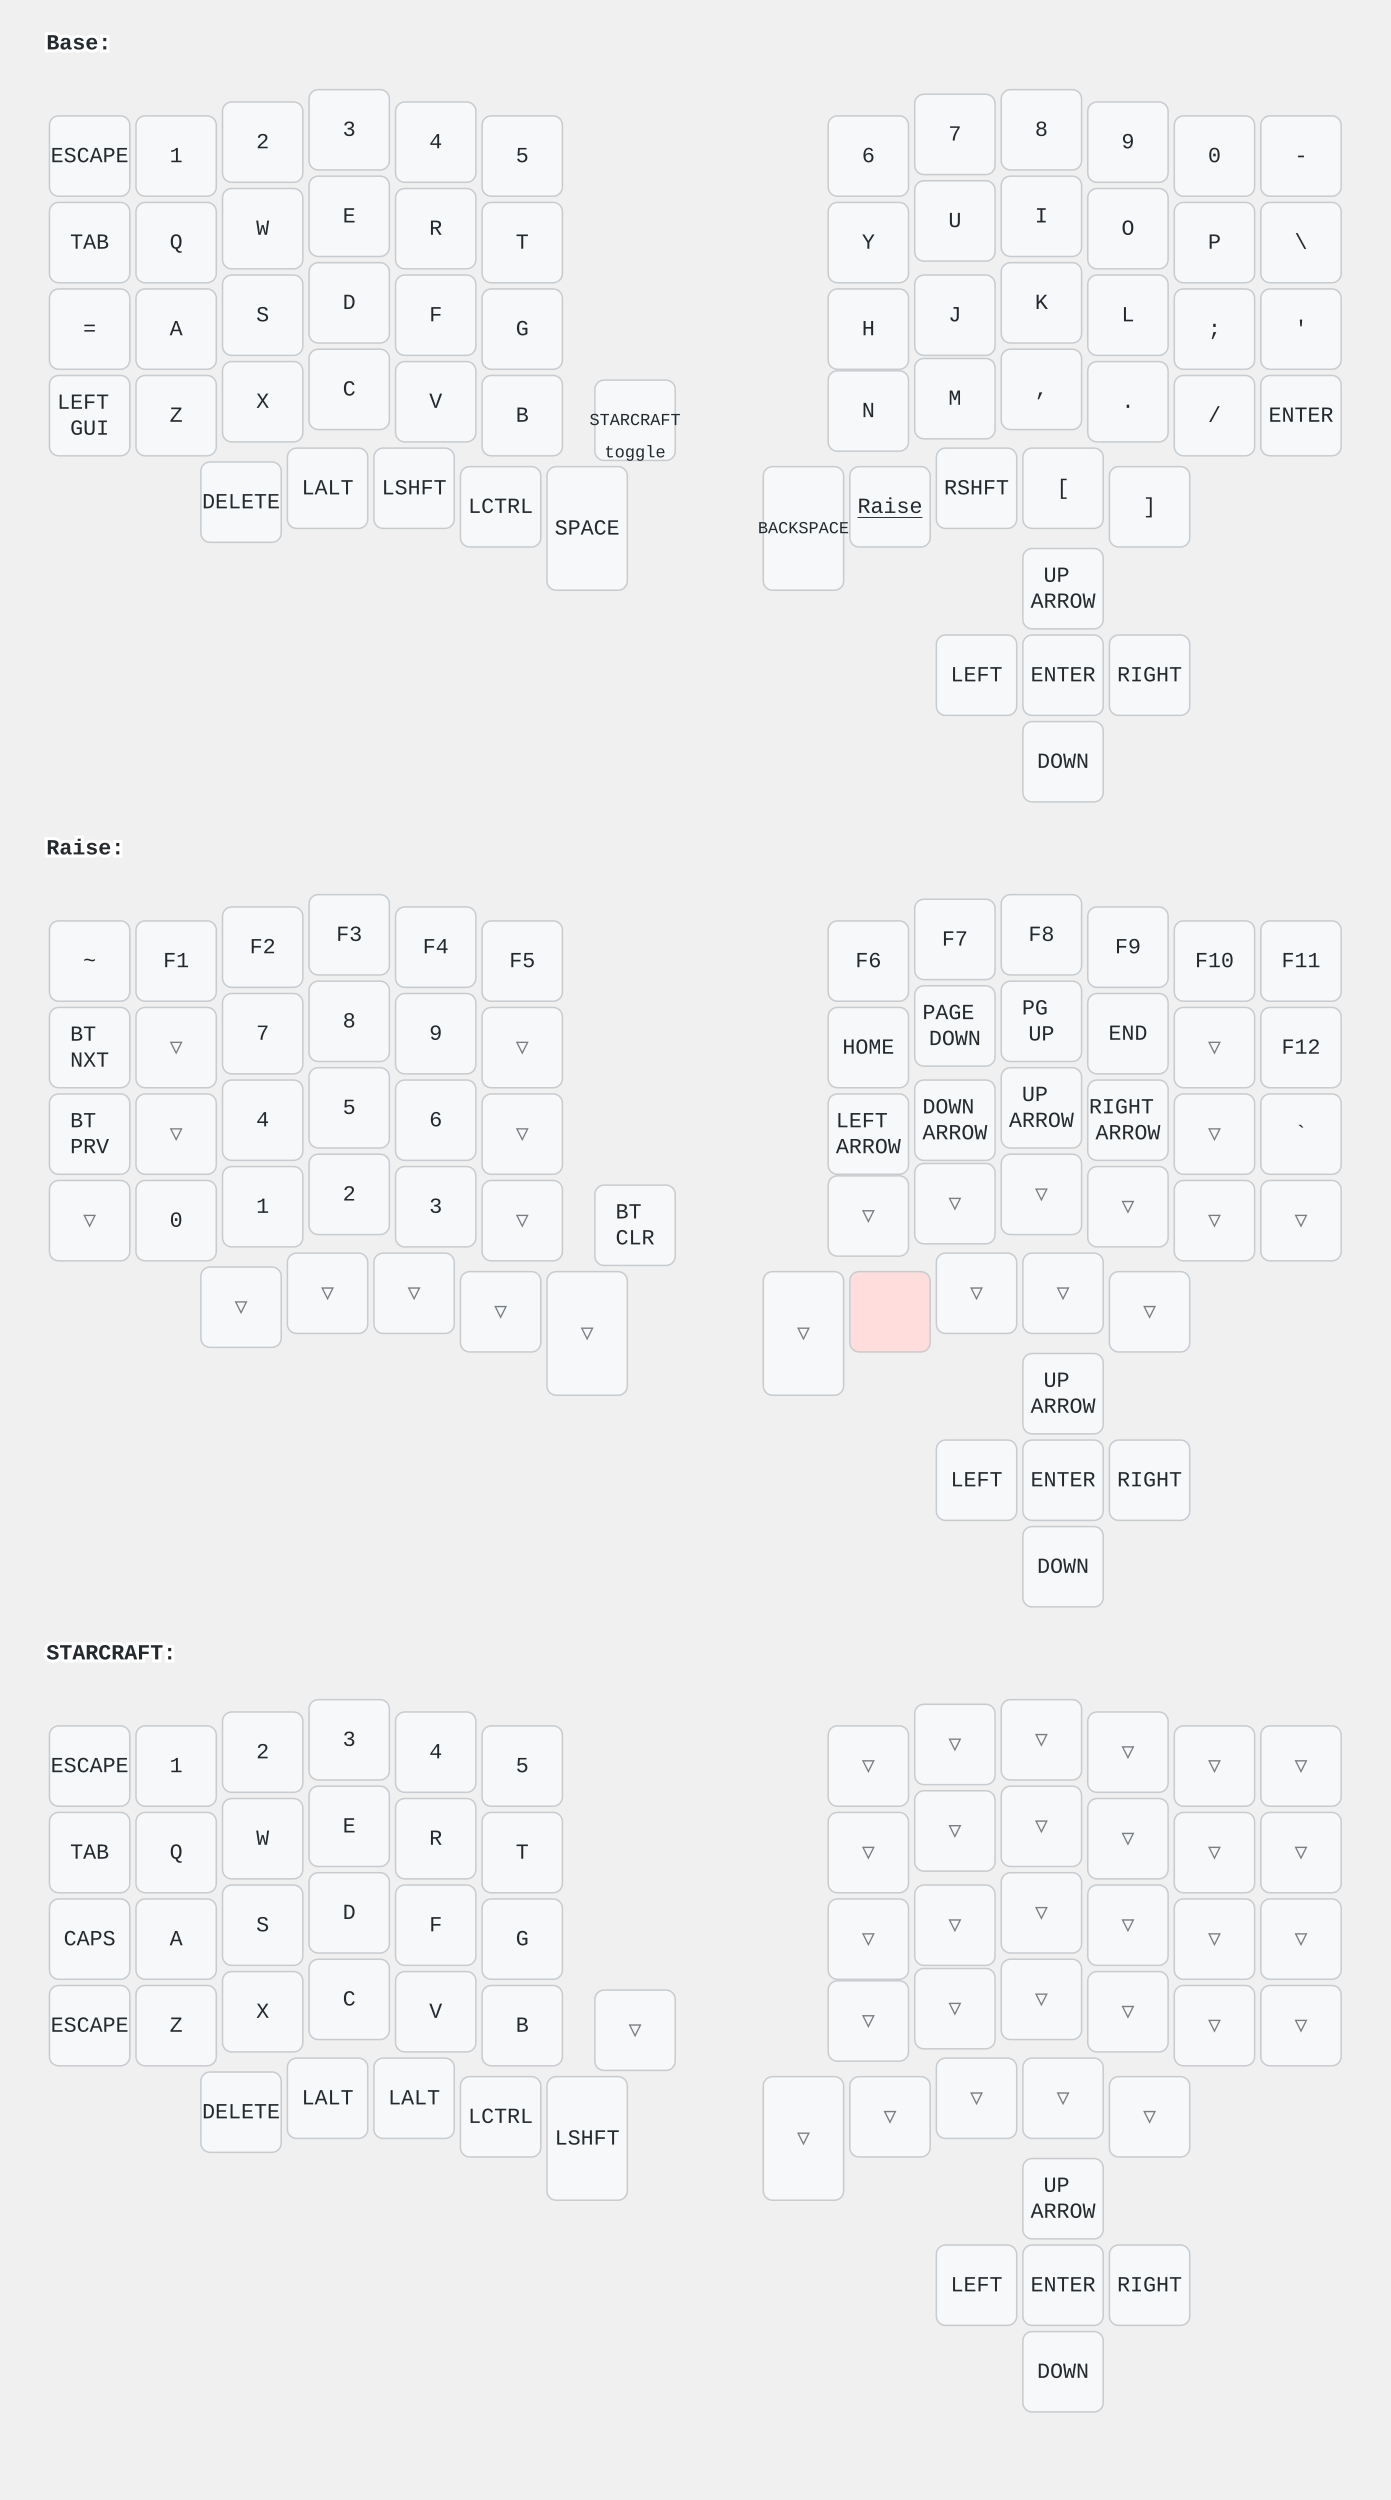
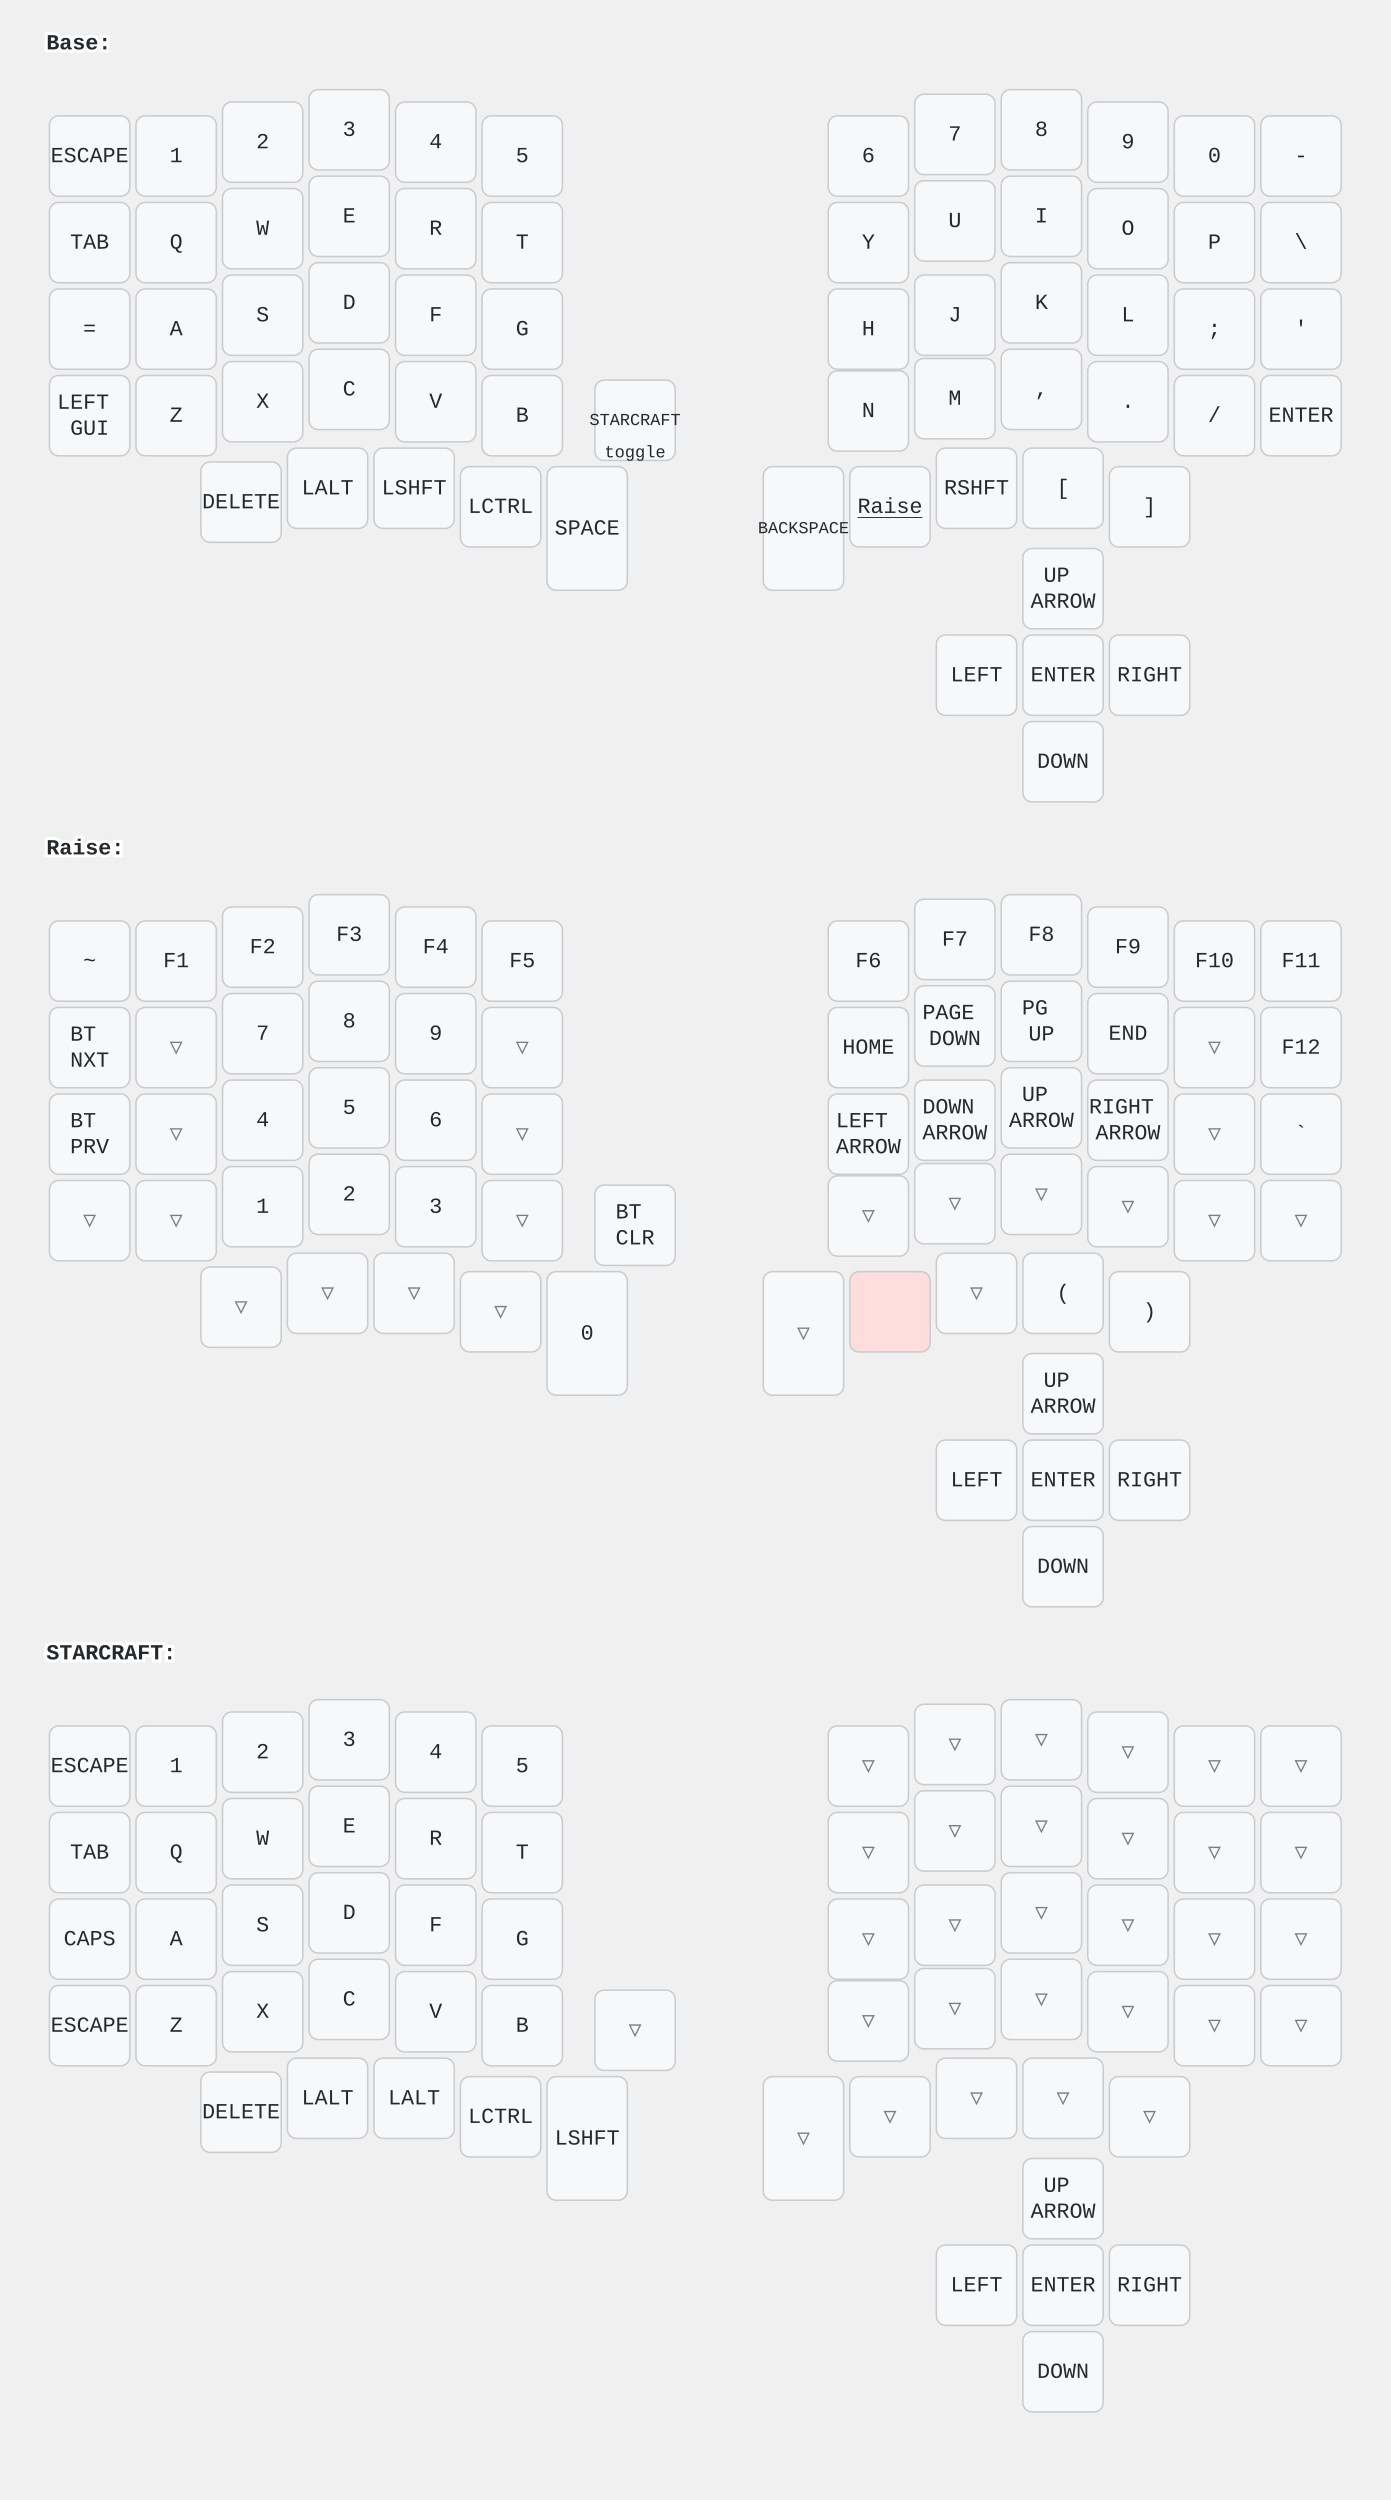
<svg xmlns="http://www.w3.org/2000/svg" width="900" height="1618" viewBox="0 0 900 1618" class="keymap">
  <style>/* inherit to force styles through use tags */
svg path {
    fill: inherit;
}

/* font and background color specifications */
svg.keymap {
    font-family: SFMono-Regular,Consolas,Liberation Mono,Menlo,monospace;
    font-size: 14px;
    font-kerning: normal;
    text-rendering: optimizeLegibility;
    fill: #24292e;
}

/* default key styling */
rect.key {
    fill: #f6f8fa;
}

rect.key, rect.combo {
    stroke: #c9cccf;
    stroke-width: 1;
}

/* default key side styling, only used is draw_key_sides is set */
rect.side {
    filter: brightness(90%);
}

/* color accent for combo boxes */
rect.combo, rect.combo-separate {
    fill: #cdf;
}

/* color accent for held keys */
rect.held, rect.combo.held {
    fill: #fdd;
}

/* color accent for ghost (optional) keys */
rect.ghost, rect.combo.ghost {
    stroke-dasharray: 4, 4;
    stroke-width: 2;
}

text {
    text-anchor: middle;
    dominant-baseline: middle;
}

/* styling for layer labels */
text.label {
    font-weight: bold;
    text-anchor: start;
    stroke: white;
    stroke-width: 4;
    paint-order: stroke;
}

/* styling for optional footer */
text.footer {
    text-anchor: end;
    dominant-baseline: auto;
    stroke: white;
    stroke-width: 4;
    paint-order: stroke;
}

/* styling for combo tap, and key non-tap label text */
text.combo, text.hold, text.shifted, text.left, text.right {
    font-size: 11px;
}

text.hold {
    text-anchor: middle;
    dominant-baseline: auto;
}

text.shifted {
    text-anchor: middle;
    dominant-baseline: hanging;
}

text.left {
    text-anchor: start;
}

text.right {
    text-anchor: end;
}

text.layer-activator {
    text-decoration: underline;
}

/* styling for hold/shifted label text in combo box */
text.combo.hold, text.combo.shifted, text.combo.left, text.combo.right {
    font-size: 8px;
}

/* lighter symbol for transparent keys */
text.trans {
    fill: #7b7e81;
}

/* styling for combo dendrons */
path.combo {
    stroke-width: 1;
    stroke: gray;
    fill: none;
}

/* Start Tabler Icons Cleanup */
/* cannot use height/width with glyphs */
.icon-tabler &gt; path {
    fill: inherit;
    stroke: inherit;
    stroke-width: 2;
}
/* hide tabler's default box */
.icon-tabler &gt; path[stroke="none"][fill="none"] {
    visibility: hidden;
}
/* End Tabler Icons Cleanup */
</style>
  <g transform="translate(30, 0)" class="layer-Base">
    <text x="0" y="28" class="label" id="Base">Base:</text>
    <g transform="translate(0, 56)">
      <g transform="translate(28, 45)" class="key keypos-0">
        <rect rx="6" ry="6" x="-26" y="-26" width="52" height="52" class="key" />
        <text x="0" y="0" class="key tap">ESCAPE</text>
      </g>
      <g transform="translate(84, 45)" class="key keypos-1">
        <rect rx="6" ry="6" x="-26" y="-26" width="52" height="52" class="key" />
        <text x="0" y="0" class="key tap">1</text>
      </g>
      <g transform="translate(140, 36)" class="key keypos-2">
        <rect rx="6" ry="6" x="-26" y="-26" width="52" height="52" class="key" />
        <text x="0" y="0" class="key tap">2</text>
      </g>
      <g transform="translate(196, 28)" class="key keypos-3">
        <rect rx="6" ry="6" x="-26" y="-26" width="52" height="52" class="key" />
        <text x="0" y="0" class="key tap">3</text>
      </g>
      <g transform="translate(252, 36)" class="key keypos-4">
        <rect rx="6" ry="6" x="-26" y="-26" width="52" height="52" class="key" />
        <text x="0" y="0" class="key tap">4</text>
      </g>
      <g transform="translate(308, 45)" class="key keypos-5">
        <rect rx="6" ry="6" x="-26" y="-26" width="52" height="52" class="key" />
        <text x="0" y="0" class="key tap">5</text>
      </g>
      <g transform="translate(532, 45)" class="key keypos-6">
        <rect rx="6" ry="6" x="-26" y="-26" width="52" height="52" class="key" />
        <text x="0" y="0" class="key tap">6</text>
      </g>
      <g transform="translate(588, 31)" class="key keypos-7">
        <rect rx="6" ry="6" x="-26" y="-26" width="52" height="52" class="key" />
        <text x="0" y="0" class="key tap">7</text>
      </g>
      <g transform="translate(644, 28)" class="key keypos-8">
        <rect rx="6" ry="6" x="-26" y="-26" width="52" height="52" class="key" />
        <text x="0" y="0" class="key tap">8</text>
      </g>
      <g transform="translate(700, 36)" class="key keypos-9">
        <rect rx="6" ry="6" x="-26" y="-26" width="52" height="52" class="key" />
        <text x="0" y="0" class="key tap">9</text>
      </g>
      <g transform="translate(756, 45)" class="key keypos-10">
        <rect rx="6" ry="6" x="-26" y="-26" width="52" height="52" class="key" />
        <text x="0" y="0" class="key tap">0</text>
      </g>
      <g transform="translate(812, 45)" class="key keypos-11">
        <rect rx="6" ry="6" x="-26" y="-26" width="52" height="52" class="key" />
        <text x="0" y="0" class="key tap">-</text>
      </g>
      <g transform="translate(28, 101)" class="key keypos-12">
        <rect rx="6" ry="6" x="-26" y="-26" width="52" height="52" class="key" />
        <text x="0" y="0" class="key tap">TAB</text>
      </g>
      <g transform="translate(84, 101)" class="key keypos-13">
        <rect rx="6" ry="6" x="-26" y="-26" width="52" height="52" class="key" />
        <text x="0" y="0" class="key tap">Q</text>
      </g>
      <g transform="translate(140, 92)" class="key keypos-14">
        <rect rx="6" ry="6" x="-26" y="-26" width="52" height="52" class="key" />
        <text x="0" y="0" class="key tap">W</text>
      </g>
      <g transform="translate(196, 84)" class="key keypos-15">
        <rect rx="6" ry="6" x="-26" y="-26" width="52" height="52" class="key" />
        <text x="0" y="0" class="key tap">E</text>
      </g>
      <g transform="translate(252, 92)" class="key keypos-16">
        <rect rx="6" ry="6" x="-26" y="-26" width="52" height="52" class="key" />
        <text x="0" y="0" class="key tap">R</text>
      </g>
      <g transform="translate(308, 101)" class="key keypos-17">
        <rect rx="6" ry="6" x="-26" y="-26" width="52" height="52" class="key" />
        <text x="0" y="0" class="key tap">T</text>
      </g>
      <g transform="translate(532, 101)" class="key keypos-18">
        <rect rx="6" ry="6" x="-26" y="-26" width="52" height="52" class="key" />
        <text x="0" y="0" class="key tap">Y</text>
      </g>
      <g transform="translate(588, 87)" class="key keypos-19">
        <rect rx="6" ry="6" x="-26" y="-26" width="52" height="52" class="key" />
        <text x="0" y="0" class="key tap">U</text>
      </g>
      <g transform="translate(644, 84)" class="key keypos-20">
        <rect rx="6" ry="6" x="-26" y="-26" width="52" height="52" class="key" />
        <text x="0" y="0" class="key tap">I</text>
      </g>
      <g transform="translate(700, 92)" class="key keypos-21">
        <rect rx="6" ry="6" x="-26" y="-26" width="52" height="52" class="key" />
        <text x="0" y="0" class="key tap">O</text>
      </g>
      <g transform="translate(756, 101)" class="key keypos-22">
        <rect rx="6" ry="6" x="-26" y="-26" width="52" height="52" class="key" />
        <text x="0" y="0" class="key tap">P</text>
      </g>
      <g transform="translate(812, 101)" class="key keypos-23">
        <rect rx="6" ry="6" x="-26" y="-26" width="52" height="52" class="key" />
        <text x="0" y="0" class="key tap">\</text>
      </g>
      <g transform="translate(28, 157)" class="key keypos-24">
        <rect rx="6" ry="6" x="-26" y="-26" width="52" height="52" class="key" />
        <text x="0" y="0" class="key tap">=</text>
      </g>
      <g transform="translate(84, 157)" class="key keypos-25">
        <rect rx="6" ry="6" x="-26" y="-26" width="52" height="52" class="key" />
        <text x="0" y="0" class="key tap">A</text>
      </g>
      <g transform="translate(140, 148)" class="key keypos-26">
        <rect rx="6" ry="6" x="-26" y="-26" width="52" height="52" class="key" />
        <text x="0" y="0" class="key tap">S</text>
      </g>
      <g transform="translate(196, 140)" class="key keypos-27">
        <rect rx="6" ry="6" x="-26" y="-26" width="52" height="52" class="key" />
        <text x="0" y="0" class="key tap">D</text>
      </g>
      <g transform="translate(252, 148)" class="key keypos-28">
        <rect rx="6" ry="6" x="-26" y="-26" width="52" height="52" class="key" />
        <text x="0" y="0" class="key tap">F</text>
      </g>
      <g transform="translate(308, 157)" class="key keypos-29">
        <rect rx="6" ry="6" x="-26" y="-26" width="52" height="52" class="key" />
        <text x="0" y="0" class="key tap">G</text>
      </g>
      <g transform="translate(532, 157)" class="key keypos-30">
        <rect rx="6" ry="6" x="-26" y="-26" width="52" height="52" class="key" />
        <text x="0" y="0" class="key tap">H</text>
      </g>
      <g transform="translate(588, 148)" class="key keypos-31">
        <rect rx="6" ry="6" x="-26" y="-26" width="52" height="52" class="key" />
        <text x="0" y="0" class="key tap">J</text>
      </g>
      <g transform="translate(644, 140)" class="key keypos-32">
        <rect rx="6" ry="6" x="-26" y="-26" width="52" height="52" class="key" />
        <text x="0" y="0" class="key tap">K</text>
      </g>
      <g transform="translate(700, 148)" class="key keypos-33">
        <rect rx="6" ry="6" x="-26" y="-26" width="52" height="52" class="key" />
        <text x="0" y="0" class="key tap">L</text>
      </g>
      <g transform="translate(756, 157)" class="key keypos-34">
        <rect rx="6" ry="6" x="-26" y="-26" width="52" height="52" class="key" />
        <text x="0" y="0" class="key tap">;</text>
      </g>
      <g transform="translate(812, 157)" class="key keypos-35">
        <rect rx="6" ry="6" x="-26" y="-26" width="52" height="52" class="key" />
        <text x="0" y="0" class="key tap">'</text>
      </g>
      <g transform="translate(28, 213)" class="key keypos-36">
        <rect rx="6" ry="6" x="-26" y="-26" width="52" height="52" class="key" />
        <text x="0" y="0" class="key tap">
          <tspan x="0" dy="-0.6em">LEFT</tspan>
          <tspan x="0" dy="1.2em">GUI</tspan>
        </text>
      </g>
      <g transform="translate(84, 213)" class="key keypos-37">
        <rect rx="6" ry="6" x="-26" y="-26" width="52" height="52" class="key" />
        <text x="0" y="0" class="key tap">Z</text>
      </g>
      <g transform="translate(140, 204)" class="key keypos-38">
        <rect rx="6" ry="6" x="-26" y="-26" width="52" height="52" class="key" />
        <text x="0" y="0" class="key tap">X</text>
      </g>
      <g transform="translate(196, 196)" class="key keypos-39">
        <rect rx="6" ry="6" x="-26" y="-26" width="52" height="52" class="key" />
        <text x="0" y="0" class="key tap">C</text>
      </g>
      <g transform="translate(252, 204)" class="key keypos-40">
        <rect rx="6" ry="6" x="-26" y="-26" width="52" height="52" class="key" />
        <text x="0" y="0" class="key tap">V</text>
      </g>
      <g transform="translate(308, 213)" class="key keypos-41">
        <rect rx="6" ry="6" x="-26" y="-26" width="52" height="52" class="key" />
        <text x="0" y="0" class="key tap">B</text>
      </g>
      <g transform="translate(532, 210)" class="key keypos-42">
        <rect rx="6" ry="6" x="-26" y="-26" width="52" height="52" class="key" />
        <text x="0" y="0" class="key tap">N</text>
      </g>
      <g transform="translate(588, 202)" class="key keypos-43">
        <rect rx="6" ry="6" x="-26" y="-26" width="52" height="52" class="key" />
        <text x="0" y="0" class="key tap">M</text>
      </g>
      <g transform="translate(644, 196)" class="key keypos-44">
        <rect rx="6" ry="6" x="-26" y="-26" width="52" height="52" class="key" />
        <text x="0" y="0" class="key tap">,</text>
      </g>
      <g transform="translate(700, 204)" class="key keypos-45">
        <rect rx="6" ry="6" x="-26" y="-26" width="52" height="52" class="key" />
        <text x="0" y="0" class="key tap">.</text>
      </g>
      <g transform="translate(756, 213)" class="key keypos-46">
        <rect rx="6" ry="6" x="-26" y="-26" width="52" height="52" class="key" />
        <text x="0" y="0" class="key tap">/</text>
      </g>
      <g transform="translate(812, 213)" class="key keypos-47">
        <rect rx="6" ry="6" x="-26" y="-26" width="52" height="52" class="key" />
        <text x="0" y="0" class="key tap">ENTER</text>
      </g>
      <g transform="translate(381, 216)" class="key keypos-48">
        <rect rx="6" ry="6" x="-26" y="-26" width="52" height="52" class="key" />
        <a href="#STARCRAFT">
          <text x="0" y="0" class="key tap layer-activator">
            <tspan style="font-size: 78%">STARCRAFT</tspan>
          </text>
        </a>
        <text x="0" y="24" class="key hold">toggle</text>
      </g>
      <g transform="translate(126, 269)" class="key keypos-49">
        <rect rx="6" ry="6" x="-26" y="-26" width="52" height="52" class="key" />
        <text x="0" y="0" class="key tap">DELETE</text>
      </g>
      <g transform="translate(182, 260)" class="key keypos-50">
        <rect rx="6" ry="6" x="-26" y="-26" width="52" height="52" class="key" />
        <text x="0" y="0" class="key tap">LALT</text>
      </g>
      <g transform="translate(238, 260)" class="key keypos-51">
        <rect rx="6" ry="6" x="-26" y="-26" width="52" height="52" class="key" />
        <text x="0" y="0" class="key tap">LSHFT</text>
      </g>
      <g transform="translate(294, 272)" class="key keypos-52">
        <rect rx="6" ry="6" x="-26" y="-26" width="52" height="52" class="key" />
        <text x="0" y="0" class="key tap">LCTRL</text>
      </g>
      <g transform="translate(350, 286)" class="key keypos-53">
        <rect rx="6" ry="6" x="-26" y="-40" width="52" height="80" class="key" />
        <text x="0" y="0" class="key tap">SPACE</text>
      </g>
      <g transform="translate(490, 286)" class="key keypos-54">
        <rect rx="6" ry="6" x="-26" y="-40" width="52" height="80" class="key" />
        <text x="0" y="0" class="key tap">
          <tspan style="font-size: 78%">BACKSPACE</tspan>
        </text>
      </g>
      <g transform="translate(546, 272)" class="key keypos-55">
        <rect rx="6" ry="6" x="-26" y="-26" width="52" height="52" class="key" />
        <a href="#Raise">
          <text x="0" y="0" class="key tap layer-activator">Raise</text>
        </a>
      </g>
      <g transform="translate(602, 260)" class="key keypos-56">
        <rect rx="6" ry="6" x="-26" y="-26" width="52" height="52" class="key" />
        <text x="0" y="0" class="key tap">RSHFT</text>
      </g>
      <g transform="translate(658, 260)" class="key keypos-57">
        <rect rx="6" ry="6" x="-26" y="-26" width="52" height="52" class="key" />
        <text x="0" y="0" class="key tap">[</text>
      </g>
      <g transform="translate(714, 272)" class="key keypos-58">
        <rect rx="6" ry="6" x="-26" y="-26" width="52" height="52" class="key" />
        <text x="0" y="0" class="key tap">]</text>
      </g>
      <g transform="translate(658, 381)" class="key keypos-59">
        <rect rx="6" ry="6" x="-26" y="-26" width="52" height="52" class="key" />
        <text x="0" y="0" class="key tap">ENTER</text>
      </g>
      <g transform="translate(714, 381)" class="key keypos-60">
        <rect rx="6" ry="6" x="-26" y="-26" width="52" height="52" class="key" />
        <text x="0" y="0" class="key tap">RIGHT</text>
      </g>
      <g transform="translate(658, 325)" class="key keypos-61">
        <rect rx="6" ry="6" x="-26" y="-26" width="52" height="52" class="key" />
        <text x="0" y="0" class="key tap">
          <tspan x="0" dy="-0.6em">UP</tspan>
          <tspan x="0" dy="1.2em">ARROW</tspan>
        </text>
      </g>
      <g transform="translate(602, 381)" class="key keypos-62">
        <rect rx="6" ry="6" x="-26" y="-26" width="52" height="52" class="key" />
        <text x="0" y="0" class="key tap">LEFT</text>
      </g>
      <g transform="translate(658, 437)" class="key keypos-63">
        <rect rx="6" ry="6" x="-26" y="-26" width="52" height="52" class="key" />
        <text x="0" y="0" class="key tap">DOWN</text>
      </g>
    </g>
  </g>
  <g transform="translate(30, 521)" class="layer-Raise">
    <text x="0" y="28" class="label" id="Raise">Raise:</text>
    <g transform="translate(0, 56)">
      <g transform="translate(28, 45)" class="key keypos-0">
        <rect rx="6" ry="6" x="-26" y="-26" width="52" height="52" class="key" />
        <text x="0" y="0" class="key tap">~</text>
      </g>
      <g transform="translate(84, 45)" class="key keypos-1">
        <rect rx="6" ry="6" x="-26" y="-26" width="52" height="52" class="key" />
        <text x="0" y="0" class="key tap">F1</text>
      </g>
      <g transform="translate(140, 36)" class="key keypos-2">
        <rect rx="6" ry="6" x="-26" y="-26" width="52" height="52" class="key" />
        <text x="0" y="0" class="key tap">F2</text>
      </g>
      <g transform="translate(196, 28)" class="key keypos-3">
        <rect rx="6" ry="6" x="-26" y="-26" width="52" height="52" class="key" />
        <text x="0" y="0" class="key tap">F3</text>
      </g>
      <g transform="translate(252, 36)" class="key keypos-4">
        <rect rx="6" ry="6" x="-26" y="-26" width="52" height="52" class="key" />
        <text x="0" y="0" class="key tap">F4</text>
      </g>
      <g transform="translate(308, 45)" class="key keypos-5">
        <rect rx="6" ry="6" x="-26" y="-26" width="52" height="52" class="key" />
        <text x="0" y="0" class="key tap">F5</text>
      </g>
      <g transform="translate(532, 45)" class="key keypos-6">
        <rect rx="6" ry="6" x="-26" y="-26" width="52" height="52" class="key" />
        <text x="0" y="0" class="key tap">F6</text>
      </g>
      <g transform="translate(588, 31)" class="key keypos-7">
        <rect rx="6" ry="6" x="-26" y="-26" width="52" height="52" class="key" />
        <text x="0" y="0" class="key tap">F7</text>
      </g>
      <g transform="translate(644, 28)" class="key keypos-8">
        <rect rx="6" ry="6" x="-26" y="-26" width="52" height="52" class="key" />
        <text x="0" y="0" class="key tap">F8</text>
      </g>
      <g transform="translate(700, 36)" class="key keypos-9">
        <rect rx="6" ry="6" x="-26" y="-26" width="52" height="52" class="key" />
        <text x="0" y="0" class="key tap">F9</text>
      </g>
      <g transform="translate(756, 45)" class="key keypos-10">
        <rect rx="6" ry="6" x="-26" y="-26" width="52" height="52" class="key" />
        <text x="0" y="0" class="key tap">F10</text>
      </g>
      <g transform="translate(812, 45)" class="key keypos-11">
        <rect rx="6" ry="6" x="-26" y="-26" width="52" height="52" class="key" />
        <text x="0" y="0" class="key tap">F11</text>
      </g>
      <g transform="translate(28, 101)" class="key keypos-12">
        <rect rx="6" ry="6" x="-26" y="-26" width="52" height="52" class="key" />
        <text x="0" y="0" class="key tap">
          <tspan x="0" dy="-0.6em">BT</tspan>
          <tspan x="0" dy="1.2em">NXT</tspan>
        </text>
      </g>
      <g transform="translate(84, 101)" class="key trans keypos-13">
        <rect rx="6" ry="6" x="-26" y="-26" width="52" height="52" class="key trans" />
        <text x="0" y="0" class="key trans tap">▽</text>
      </g>
      <g transform="translate(140, 92)" class="key keypos-14">
        <rect rx="6" ry="6" x="-26" y="-26" width="52" height="52" class="key" />
        <text x="0" y="0" class="key tap">7</text>
      </g>
      <g transform="translate(196, 84)" class="key keypos-15">
        <rect rx="6" ry="6" x="-26" y="-26" width="52" height="52" class="key" />
        <text x="0" y="0" class="key tap">8</text>
      </g>
      <g transform="translate(252, 92)" class="key keypos-16">
        <rect rx="6" ry="6" x="-26" y="-26" width="52" height="52" class="key" />
        <text x="0" y="0" class="key tap">9</text>
      </g>
      <g transform="translate(308, 101)" class="key trans keypos-17">
        <rect rx="6" ry="6" x="-26" y="-26" width="52" height="52" class="key trans" />
        <text x="0" y="0" class="key trans tap">▽</text>
      </g>
      <g transform="translate(532, 101)" class="key keypos-18">
        <rect rx="6" ry="6" x="-26" y="-26" width="52" height="52" class="key" />
        <text x="0" y="0" class="key tap">HOME</text>
      </g>
      <g transform="translate(588, 87)" class="key keypos-19">
        <rect rx="6" ry="6" x="-26" y="-26" width="52" height="52" class="key" />
        <text x="0" y="0" class="key tap">
          <tspan x="0" dy="-0.6em">PAGE</tspan>
          <tspan x="0" dy="1.2em">DOWN</tspan>
        </text>
      </g>
      <g transform="translate(644, 84)" class="key keypos-20">
        <rect rx="6" ry="6" x="-26" y="-26" width="52" height="52" class="key" />
        <text x="0" y="0" class="key tap">
          <tspan x="0" dy="-0.6em">PG</tspan>
          <tspan x="0" dy="1.2em">UP</tspan>
        </text>
      </g>
      <g transform="translate(700, 92)" class="key keypos-21">
        <rect rx="6" ry="6" x="-26" y="-26" width="52" height="52" class="key" />
        <text x="0" y="0" class="key tap">END</text>
      </g>
      <g transform="translate(756, 101)" class="key trans keypos-22">
        <rect rx="6" ry="6" x="-26" y="-26" width="52" height="52" class="key trans" />
        <text x="0" y="0" class="key trans tap">▽</text>
      </g>
      <g transform="translate(812, 101)" class="key keypos-23">
        <rect rx="6" ry="6" x="-26" y="-26" width="52" height="52" class="key" />
        <text x="0" y="0" class="key tap">F12</text>
      </g>
      <g transform="translate(28, 157)" class="key keypos-24">
        <rect rx="6" ry="6" x="-26" y="-26" width="52" height="52" class="key" />
        <text x="0" y="0" class="key tap">
          <tspan x="0" dy="-0.6em">BT</tspan>
          <tspan x="0" dy="1.2em">PRV</tspan>
        </text>
      </g>
      <g transform="translate(84, 157)" class="key trans keypos-25">
        <rect rx="6" ry="6" x="-26" y="-26" width="52" height="52" class="key trans" />
        <text x="0" y="0" class="key trans tap">▽</text>
      </g>
      <g transform="translate(140, 148)" class="key keypos-26">
        <rect rx="6" ry="6" x="-26" y="-26" width="52" height="52" class="key" />
        <text x="0" y="0" class="key tap">4</text>
      </g>
      <g transform="translate(196, 140)" class="key keypos-27">
        <rect rx="6" ry="6" x="-26" y="-26" width="52" height="52" class="key" />
        <text x="0" y="0" class="key tap">5</text>
      </g>
      <g transform="translate(252, 148)" class="key keypos-28">
        <rect rx="6" ry="6" x="-26" y="-26" width="52" height="52" class="key" />
        <text x="0" y="0" class="key tap">6</text>
      </g>
      <g transform="translate(308, 157)" class="key trans keypos-29">
        <rect rx="6" ry="6" x="-26" y="-26" width="52" height="52" class="key trans" />
        <text x="0" y="0" class="key trans tap">▽</text>
      </g>
      <g transform="translate(532, 157)" class="key keypos-30">
        <rect rx="6" ry="6" x="-26" y="-26" width="52" height="52" class="key" />
        <text x="0" y="0" class="key tap">
          <tspan x="0" dy="-0.6em">LEFT</tspan>
          <tspan x="0" dy="1.2em">ARROW</tspan>
        </text>
      </g>
      <g transform="translate(588, 148)" class="key keypos-31">
        <rect rx="6" ry="6" x="-26" y="-26" width="52" height="52" class="key" />
        <text x="0" y="0" class="key tap">
          <tspan x="0" dy="-0.6em">DOWN</tspan>
          <tspan x="0" dy="1.2em">ARROW</tspan>
        </text>
      </g>
      <g transform="translate(644, 140)" class="key keypos-32">
        <rect rx="6" ry="6" x="-26" y="-26" width="52" height="52" class="key" />
        <text x="0" y="0" class="key tap">
          <tspan x="0" dy="-0.6em">UP</tspan>
          <tspan x="0" dy="1.2em">ARROW</tspan>
        </text>
      </g>
      <g transform="translate(700, 148)" class="key keypos-33">
        <rect rx="6" ry="6" x="-26" y="-26" width="52" height="52" class="key" />
        <text x="0" y="0" class="key tap">
          <tspan x="0" dy="-0.6em">RIGHT</tspan>
          <tspan x="0" dy="1.2em">ARROW</tspan>
        </text>
      </g>
      <g transform="translate(756, 157)" class="key trans keypos-34">
        <rect rx="6" ry="6" x="-26" y="-26" width="52" height="52" class="key trans" />
        <text x="0" y="0" class="key trans tap">▽</text>
      </g>
      <g transform="translate(812, 157)" class="key keypos-35">
        <rect rx="6" ry="6" x="-26" y="-26" width="52" height="52" class="key" />
        <text x="0" y="0" class="key tap">`</text>
      </g>
      <g transform="translate(28, 213)" class="key trans keypos-36">
        <rect rx="6" ry="6" x="-26" y="-26" width="52" height="52" class="key trans" />
        <text x="0" y="0" class="key trans tap">▽</text>
      </g>
-       <g transform="translate(84, 213)" class="key keypos-37">
-         <rect rx="6" ry="6" x="-26" y="-26" width="52" height="52" class="key" />
-         <text x="0" y="0" class="key tap">0</text>
+       <g transform="translate(84, 213)" class="key trans keypos-37">
+         <rect rx="6" ry="6" x="-26" y="-26" width="52" height="52" class="key trans" />
+         <text x="0" y="0" class="key trans tap">▽</text>
      </g>
      <g transform="translate(140, 204)" class="key keypos-38">
        <rect rx="6" ry="6" x="-26" y="-26" width="52" height="52" class="key" />
        <text x="0" y="0" class="key tap">1</text>
      </g>
      <g transform="translate(196, 196)" class="key keypos-39">
        <rect rx="6" ry="6" x="-26" y="-26" width="52" height="52" class="key" />
        <text x="0" y="0" class="key tap">2</text>
      </g>
      <g transform="translate(252, 204)" class="key keypos-40">
        <rect rx="6" ry="6" x="-26" y="-26" width="52" height="52" class="key" />
        <text x="0" y="0" class="key tap">3</text>
      </g>
      <g transform="translate(308, 213)" class="key trans keypos-41">
        <rect rx="6" ry="6" x="-26" y="-26" width="52" height="52" class="key trans" />
        <text x="0" y="0" class="key trans tap">▽</text>
      </g>
      <g transform="translate(532, 210)" class="key trans keypos-42">
        <rect rx="6" ry="6" x="-26" y="-26" width="52" height="52" class="key trans" />
        <text x="0" y="0" class="key trans tap">▽</text>
      </g>
      <g transform="translate(588, 202)" class="key trans keypos-43">
        <rect rx="6" ry="6" x="-26" y="-26" width="52" height="52" class="key trans" />
        <text x="0" y="0" class="key trans tap">▽</text>
      </g>
      <g transform="translate(644, 196)" class="key trans keypos-44">
        <rect rx="6" ry="6" x="-26" y="-26" width="52" height="52" class="key trans" />
        <text x="0" y="0" class="key trans tap">▽</text>
      </g>
      <g transform="translate(700, 204)" class="key trans keypos-45">
        <rect rx="6" ry="6" x="-26" y="-26" width="52" height="52" class="key trans" />
        <text x="0" y="0" class="key trans tap">▽</text>
      </g>
      <g transform="translate(756, 213)" class="key trans keypos-46">
        <rect rx="6" ry="6" x="-26" y="-26" width="52" height="52" class="key trans" />
        <text x="0" y="0" class="key trans tap">▽</text>
      </g>
      <g transform="translate(812, 213)" class="key trans keypos-47">
        <rect rx="6" ry="6" x="-26" y="-26" width="52" height="52" class="key trans" />
        <text x="0" y="0" class="key trans tap">▽</text>
      </g>
      <g transform="translate(381, 216)" class="key keypos-48">
        <rect rx="6" ry="6" x="-26" y="-26" width="52" height="52" class="key" />
        <text x="0" y="0" class="key tap">
          <tspan x="0" dy="-0.6em">BT</tspan>
          <tspan x="0" dy="1.2em">CLR</tspan>
        </text>
      </g>
      <g transform="translate(126, 269)" class="key trans keypos-49">
        <rect rx="6" ry="6" x="-26" y="-26" width="52" height="52" class="key trans" />
        <text x="0" y="0" class="key trans tap">▽</text>
      </g>
      <g transform="translate(182, 260)" class="key trans keypos-50">
        <rect rx="6" ry="6" x="-26" y="-26" width="52" height="52" class="key trans" />
        <text x="0" y="0" class="key trans tap">▽</text>
      </g>
      <g transform="translate(238, 260)" class="key trans keypos-51">
        <rect rx="6" ry="6" x="-26" y="-26" width="52" height="52" class="key trans" />
        <text x="0" y="0" class="key trans tap">▽</text>
      </g>
      <g transform="translate(294, 272)" class="key trans keypos-52">
        <rect rx="6" ry="6" x="-26" y="-26" width="52" height="52" class="key trans" />
        <text x="0" y="0" class="key trans tap">▽</text>
      </g>
-       <g transform="translate(350, 286)" class="key trans keypos-53">
-         <rect rx="6" ry="6" x="-26" y="-40" width="52" height="80" class="key trans" />
-         <text x="0" y="0" class="key trans tap">▽</text>
+       <g transform="translate(350, 286)" class="key keypos-53">
+         <rect rx="6" ry="6" x="-26" y="-40" width="52" height="80" class="key" />
+         <text x="0" y="0" class="key tap">0</text>
      </g>
      <g transform="translate(490, 286)" class="key trans keypos-54">
        <rect rx="6" ry="6" x="-26" y="-40" width="52" height="80" class="key trans" />
        <text x="0" y="0" class="key trans tap">▽</text>
      </g>
      <g transform="translate(546, 272)" class="key held keypos-55">
        <rect rx="6" ry="6" x="-26" y="-26" width="52" height="52" class="key held" />
      </g>
      <g transform="translate(602, 260)" class="key trans keypos-56">
        <rect rx="6" ry="6" x="-26" y="-26" width="52" height="52" class="key trans" />
        <text x="0" y="0" class="key trans tap">▽</text>
      </g>
-       <g transform="translate(658, 260)" class="key trans keypos-57">
-         <rect rx="6" ry="6" x="-26" y="-26" width="52" height="52" class="key trans" />
-         <text x="0" y="0" class="key trans tap">▽</text>
-       </g>
-       <g transform="translate(714, 272)" class="key trans keypos-58">
-         <rect rx="6" ry="6" x="-26" y="-26" width="52" height="52" class="key trans" />
-         <text x="0" y="0" class="key trans tap">▽</text>
+       <g transform="translate(658, 260)" class="key keypos-57">
+         <rect rx="6" ry="6" x="-26" y="-26" width="52" height="52" class="key" />
+         <text x="0" y="0" class="key tap">(</text>
+       </g>
+       <g transform="translate(714, 272)" class="key keypos-58">
+         <rect rx="6" ry="6" x="-26" y="-26" width="52" height="52" class="key" />
+         <text x="0" y="0" class="key tap">)</text>
      </g>
      <g transform="translate(658, 381)" class="key keypos-59">
        <rect rx="6" ry="6" x="-26" y="-26" width="52" height="52" class="key" />
        <text x="0" y="0" class="key tap">ENTER</text>
      </g>
      <g transform="translate(714, 381)" class="key keypos-60">
        <rect rx="6" ry="6" x="-26" y="-26" width="52" height="52" class="key" />
        <text x="0" y="0" class="key tap">RIGHT</text>
      </g>
      <g transform="translate(658, 325)" class="key keypos-61">
        <rect rx="6" ry="6" x="-26" y="-26" width="52" height="52" class="key" />
        <text x="0" y="0" class="key tap">
          <tspan x="0" dy="-0.6em">UP</tspan>
          <tspan x="0" dy="1.2em">ARROW</tspan>
        </text>
      </g>
      <g transform="translate(602, 381)" class="key keypos-62">
        <rect rx="6" ry="6" x="-26" y="-26" width="52" height="52" class="key" />
        <text x="0" y="0" class="key tap">LEFT</text>
      </g>
      <g transform="translate(658, 437)" class="key keypos-63">
        <rect rx="6" ry="6" x="-26" y="-26" width="52" height="52" class="key" />
        <text x="0" y="0" class="key tap">DOWN</text>
      </g>
    </g>
  </g>
  <g transform="translate(30, 1042)" class="layer-STARCRAFT">
    <text x="0" y="28" class="label" id="STARCRAFT">STARCRAFT:</text>
    <g transform="translate(0, 56)">
      <g transform="translate(28, 45)" class="key keypos-0">
        <rect rx="6" ry="6" x="-26" y="-26" width="52" height="52" class="key" />
        <text x="0" y="0" class="key tap">ESCAPE</text>
      </g>
      <g transform="translate(84, 45)" class="key keypos-1">
        <rect rx="6" ry="6" x="-26" y="-26" width="52" height="52" class="key" />
        <text x="0" y="0" class="key tap">1</text>
      </g>
      <g transform="translate(140, 36)" class="key keypos-2">
        <rect rx="6" ry="6" x="-26" y="-26" width="52" height="52" class="key" />
        <text x="0" y="0" class="key tap">2</text>
      </g>
      <g transform="translate(196, 28)" class="key keypos-3">
        <rect rx="6" ry="6" x="-26" y="-26" width="52" height="52" class="key" />
        <text x="0" y="0" class="key tap">3</text>
      </g>
      <g transform="translate(252, 36)" class="key keypos-4">
        <rect rx="6" ry="6" x="-26" y="-26" width="52" height="52" class="key" />
        <text x="0" y="0" class="key tap">4</text>
      </g>
      <g transform="translate(308, 45)" class="key keypos-5">
        <rect rx="6" ry="6" x="-26" y="-26" width="52" height="52" class="key" />
        <text x="0" y="0" class="key tap">5</text>
      </g>
      <g transform="translate(532, 45)" class="key trans keypos-6">
        <rect rx="6" ry="6" x="-26" y="-26" width="52" height="52" class="key trans" />
        <text x="0" y="0" class="key trans tap">▽</text>
      </g>
      <g transform="translate(588, 31)" class="key trans keypos-7">
        <rect rx="6" ry="6" x="-26" y="-26" width="52" height="52" class="key trans" />
        <text x="0" y="0" class="key trans tap">▽</text>
      </g>
      <g transform="translate(644, 28)" class="key trans keypos-8">
        <rect rx="6" ry="6" x="-26" y="-26" width="52" height="52" class="key trans" />
        <text x="0" y="0" class="key trans tap">▽</text>
      </g>
      <g transform="translate(700, 36)" class="key trans keypos-9">
        <rect rx="6" ry="6" x="-26" y="-26" width="52" height="52" class="key trans" />
        <text x="0" y="0" class="key trans tap">▽</text>
      </g>
      <g transform="translate(756, 45)" class="key trans keypos-10">
        <rect rx="6" ry="6" x="-26" y="-26" width="52" height="52" class="key trans" />
        <text x="0" y="0" class="key trans tap">▽</text>
      </g>
      <g transform="translate(812, 45)" class="key trans keypos-11">
        <rect rx="6" ry="6" x="-26" y="-26" width="52" height="52" class="key trans" />
        <text x="0" y="0" class="key trans tap">▽</text>
      </g>
      <g transform="translate(28, 101)" class="key keypos-12">
        <rect rx="6" ry="6" x="-26" y="-26" width="52" height="52" class="key" />
        <text x="0" y="0" class="key tap">TAB</text>
      </g>
      <g transform="translate(84, 101)" class="key keypos-13">
        <rect rx="6" ry="6" x="-26" y="-26" width="52" height="52" class="key" />
        <text x="0" y="0" class="key tap">Q</text>
      </g>
      <g transform="translate(140, 92)" class="key keypos-14">
        <rect rx="6" ry="6" x="-26" y="-26" width="52" height="52" class="key" />
        <text x="0" y="0" class="key tap">W</text>
      </g>
      <g transform="translate(196, 84)" class="key keypos-15">
        <rect rx="6" ry="6" x="-26" y="-26" width="52" height="52" class="key" />
        <text x="0" y="0" class="key tap">E</text>
      </g>
      <g transform="translate(252, 92)" class="key keypos-16">
        <rect rx="6" ry="6" x="-26" y="-26" width="52" height="52" class="key" />
        <text x="0" y="0" class="key tap">R</text>
      </g>
      <g transform="translate(308, 101)" class="key keypos-17">
        <rect rx="6" ry="6" x="-26" y="-26" width="52" height="52" class="key" />
        <text x="0" y="0" class="key tap">T</text>
      </g>
      <g transform="translate(532, 101)" class="key trans keypos-18">
        <rect rx="6" ry="6" x="-26" y="-26" width="52" height="52" class="key trans" />
        <text x="0" y="0" class="key trans tap">▽</text>
      </g>
      <g transform="translate(588, 87)" class="key trans keypos-19">
        <rect rx="6" ry="6" x="-26" y="-26" width="52" height="52" class="key trans" />
        <text x="0" y="0" class="key trans tap">▽</text>
      </g>
      <g transform="translate(644, 84)" class="key trans keypos-20">
        <rect rx="6" ry="6" x="-26" y="-26" width="52" height="52" class="key trans" />
        <text x="0" y="0" class="key trans tap">▽</text>
      </g>
      <g transform="translate(700, 92)" class="key trans keypos-21">
        <rect rx="6" ry="6" x="-26" y="-26" width="52" height="52" class="key trans" />
        <text x="0" y="0" class="key trans tap">▽</text>
      </g>
      <g transform="translate(756, 101)" class="key trans keypos-22">
        <rect rx="6" ry="6" x="-26" y="-26" width="52" height="52" class="key trans" />
        <text x="0" y="0" class="key trans tap">▽</text>
      </g>
      <g transform="translate(812, 101)" class="key trans keypos-23">
        <rect rx="6" ry="6" x="-26" y="-26" width="52" height="52" class="key trans" />
        <text x="0" y="0" class="key trans tap">▽</text>
      </g>
      <g transform="translate(28, 157)" class="key keypos-24">
        <rect rx="6" ry="6" x="-26" y="-26" width="52" height="52" class="key" />
        <text x="0" y="0" class="key tap">CAPS</text>
      </g>
      <g transform="translate(84, 157)" class="key keypos-25">
        <rect rx="6" ry="6" x="-26" y="-26" width="52" height="52" class="key" />
        <text x="0" y="0" class="key tap">A</text>
      </g>
      <g transform="translate(140, 148)" class="key keypos-26">
        <rect rx="6" ry="6" x="-26" y="-26" width="52" height="52" class="key" />
        <text x="0" y="0" class="key tap">S</text>
      </g>
      <g transform="translate(196, 140)" class="key keypos-27">
        <rect rx="6" ry="6" x="-26" y="-26" width="52" height="52" class="key" />
        <text x="0" y="0" class="key tap">D</text>
      </g>
      <g transform="translate(252, 148)" class="key keypos-28">
        <rect rx="6" ry="6" x="-26" y="-26" width="52" height="52" class="key" />
        <text x="0" y="0" class="key tap">F</text>
      </g>
      <g transform="translate(308, 157)" class="key keypos-29">
        <rect rx="6" ry="6" x="-26" y="-26" width="52" height="52" class="key" />
        <text x="0" y="0" class="key tap">G</text>
      </g>
      <g transform="translate(532, 157)" class="key trans keypos-30">
        <rect rx="6" ry="6" x="-26" y="-26" width="52" height="52" class="key trans" />
        <text x="0" y="0" class="key trans tap">▽</text>
      </g>
      <g transform="translate(588, 148)" class="key trans keypos-31">
        <rect rx="6" ry="6" x="-26" y="-26" width="52" height="52" class="key trans" />
        <text x="0" y="0" class="key trans tap">▽</text>
      </g>
      <g transform="translate(644, 140)" class="key trans keypos-32">
        <rect rx="6" ry="6" x="-26" y="-26" width="52" height="52" class="key trans" />
        <text x="0" y="0" class="key trans tap">▽</text>
      </g>
      <g transform="translate(700, 148)" class="key trans keypos-33">
        <rect rx="6" ry="6" x="-26" y="-26" width="52" height="52" class="key trans" />
        <text x="0" y="0" class="key trans tap">▽</text>
      </g>
      <g transform="translate(756, 157)" class="key trans keypos-34">
        <rect rx="6" ry="6" x="-26" y="-26" width="52" height="52" class="key trans" />
        <text x="0" y="0" class="key trans tap">▽</text>
      </g>
      <g transform="translate(812, 157)" class="key trans keypos-35">
        <rect rx="6" ry="6" x="-26" y="-26" width="52" height="52" class="key trans" />
        <text x="0" y="0" class="key trans tap">▽</text>
      </g>
      <g transform="translate(28, 213)" class="key keypos-36">
        <rect rx="6" ry="6" x="-26" y="-26" width="52" height="52" class="key" />
        <text x="0" y="0" class="key tap">ESCAPE</text>
      </g>
      <g transform="translate(84, 213)" class="key keypos-37">
        <rect rx="6" ry="6" x="-26" y="-26" width="52" height="52" class="key" />
        <text x="0" y="0" class="key tap">Z</text>
      </g>
      <g transform="translate(140, 204)" class="key keypos-38">
        <rect rx="6" ry="6" x="-26" y="-26" width="52" height="52" class="key" />
        <text x="0" y="0" class="key tap">X</text>
      </g>
      <g transform="translate(196, 196)" class="key keypos-39">
        <rect rx="6" ry="6" x="-26" y="-26" width="52" height="52" class="key" />
        <text x="0" y="0" class="key tap">C</text>
      </g>
      <g transform="translate(252, 204)" class="key keypos-40">
        <rect rx="6" ry="6" x="-26" y="-26" width="52" height="52" class="key" />
        <text x="0" y="0" class="key tap">V</text>
      </g>
      <g transform="translate(308, 213)" class="key keypos-41">
        <rect rx="6" ry="6" x="-26" y="-26" width="52" height="52" class="key" />
        <text x="0" y="0" class="key tap">B</text>
      </g>
      <g transform="translate(532, 210)" class="key trans keypos-42">
        <rect rx="6" ry="6" x="-26" y="-26" width="52" height="52" class="key trans" />
        <text x="0" y="0" class="key trans tap">▽</text>
      </g>
      <g transform="translate(588, 202)" class="key trans keypos-43">
        <rect rx="6" ry="6" x="-26" y="-26" width="52" height="52" class="key trans" />
        <text x="0" y="0" class="key trans tap">▽</text>
      </g>
      <g transform="translate(644, 196)" class="key trans keypos-44">
        <rect rx="6" ry="6" x="-26" y="-26" width="52" height="52" class="key trans" />
        <text x="0" y="0" class="key trans tap">▽</text>
      </g>
      <g transform="translate(700, 204)" class="key trans keypos-45">
        <rect rx="6" ry="6" x="-26" y="-26" width="52" height="52" class="key trans" />
        <text x="0" y="0" class="key trans tap">▽</text>
      </g>
      <g transform="translate(756, 213)" class="key trans keypos-46">
        <rect rx="6" ry="6" x="-26" y="-26" width="52" height="52" class="key trans" />
        <text x="0" y="0" class="key trans tap">▽</text>
      </g>
      <g transform="translate(812, 213)" class="key trans keypos-47">
        <rect rx="6" ry="6" x="-26" y="-26" width="52" height="52" class="key trans" />
        <text x="0" y="0" class="key trans tap">▽</text>
      </g>
      <g transform="translate(381, 216)" class="key trans keypos-48">
        <rect rx="6" ry="6" x="-26" y="-26" width="52" height="52" class="key trans" />
        <text x="0" y="0" class="key trans tap">▽</text>
      </g>
      <g transform="translate(126, 269)" class="key keypos-49">
        <rect rx="6" ry="6" x="-26" y="-26" width="52" height="52" class="key" />
        <text x="0" y="0" class="key tap">DELETE</text>
      </g>
      <g transform="translate(182, 260)" class="key keypos-50">
        <rect rx="6" ry="6" x="-26" y="-26" width="52" height="52" class="key" />
        <text x="0" y="0" class="key tap">LALT</text>
      </g>
      <g transform="translate(238, 260)" class="key keypos-51">
        <rect rx="6" ry="6" x="-26" y="-26" width="52" height="52" class="key" />
        <text x="0" y="0" class="key tap">LALT</text>
      </g>
      <g transform="translate(294, 272)" class="key keypos-52">
        <rect rx="6" ry="6" x="-26" y="-26" width="52" height="52" class="key" />
        <text x="0" y="0" class="key tap">LCTRL</text>
      </g>
      <g transform="translate(350, 286)" class="key keypos-53">
        <rect rx="6" ry="6" x="-26" y="-40" width="52" height="80" class="key" />
        <text x="0" y="0" class="key tap">LSHFT</text>
      </g>
      <g transform="translate(490, 286)" class="key trans keypos-54">
        <rect rx="6" ry="6" x="-26" y="-40" width="52" height="80" class="key trans" />
        <text x="0" y="0" class="key trans tap">▽</text>
      </g>
      <g transform="translate(546, 272)" class="key trans keypos-55">
        <rect rx="6" ry="6" x="-26" y="-26" width="52" height="52" class="key trans" />
        <text x="0" y="0" class="key trans tap">▽</text>
      </g>
      <g transform="translate(602, 260)" class="key trans keypos-56">
        <rect rx="6" ry="6" x="-26" y="-26" width="52" height="52" class="key trans" />
        <text x="0" y="0" class="key trans tap">▽</text>
      </g>
      <g transform="translate(658, 260)" class="key trans keypos-57">
        <rect rx="6" ry="6" x="-26" y="-26" width="52" height="52" class="key trans" />
        <text x="0" y="0" class="key trans tap">▽</text>
      </g>
      <g transform="translate(714, 272)" class="key trans keypos-58">
        <rect rx="6" ry="6" x="-26" y="-26" width="52" height="52" class="key trans" />
        <text x="0" y="0" class="key trans tap">▽</text>
      </g>
      <g transform="translate(658, 381)" class="key keypos-59">
        <rect rx="6" ry="6" x="-26" y="-26" width="52" height="52" class="key" />
        <text x="0" y="0" class="key tap">ENTER</text>
      </g>
      <g transform="translate(714, 381)" class="key keypos-60">
        <rect rx="6" ry="6" x="-26" y="-26" width="52" height="52" class="key" />
        <text x="0" y="0" class="key tap">RIGHT</text>
      </g>
      <g transform="translate(658, 325)" class="key keypos-61">
        <rect rx="6" ry="6" x="-26" y="-26" width="52" height="52" class="key" />
        <text x="0" y="0" class="key tap">
          <tspan x="0" dy="-0.6em">UP</tspan>
          <tspan x="0" dy="1.2em">ARROW</tspan>
        </text>
      </g>
      <g transform="translate(602, 381)" class="key keypos-62">
        <rect rx="6" ry="6" x="-26" y="-26" width="52" height="52" class="key" />
        <text x="0" y="0" class="key tap">LEFT</text>
      </g>
      <g transform="translate(658, 437)" class="key keypos-63">
        <rect rx="6" ry="6" x="-26" y="-26" width="52" height="52" class="key" />
        <text x="0" y="0" class="key tap">DOWN</text>
      </g>
    </g>
  </g>
</svg>
